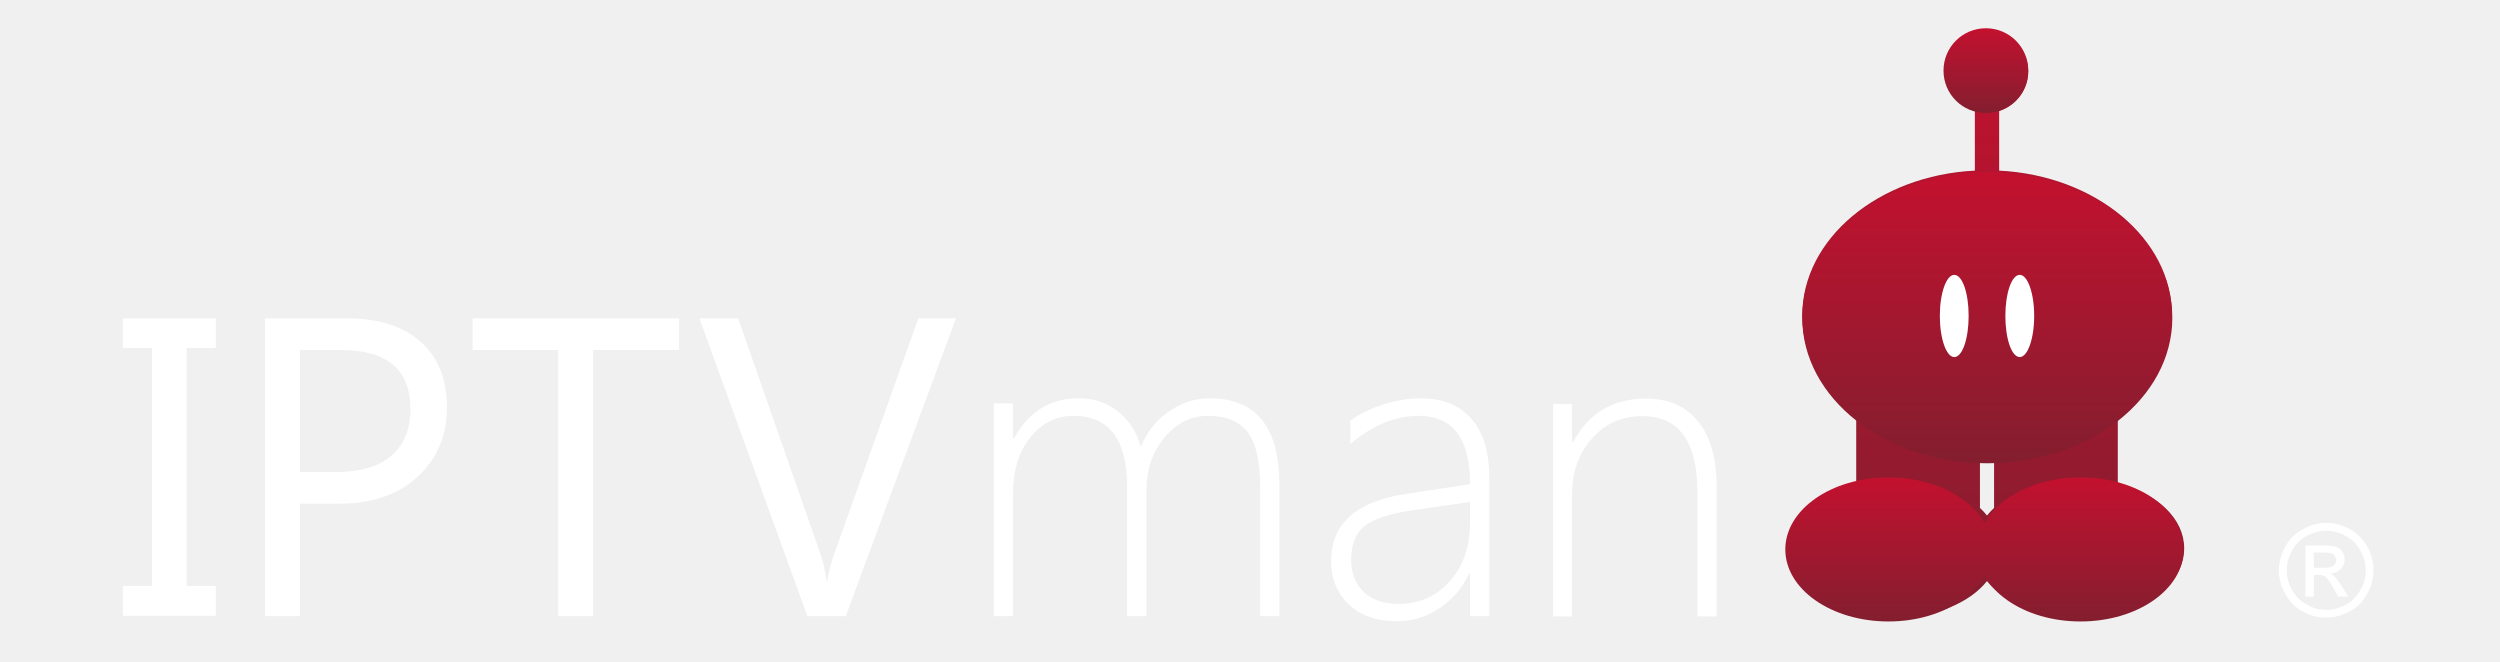
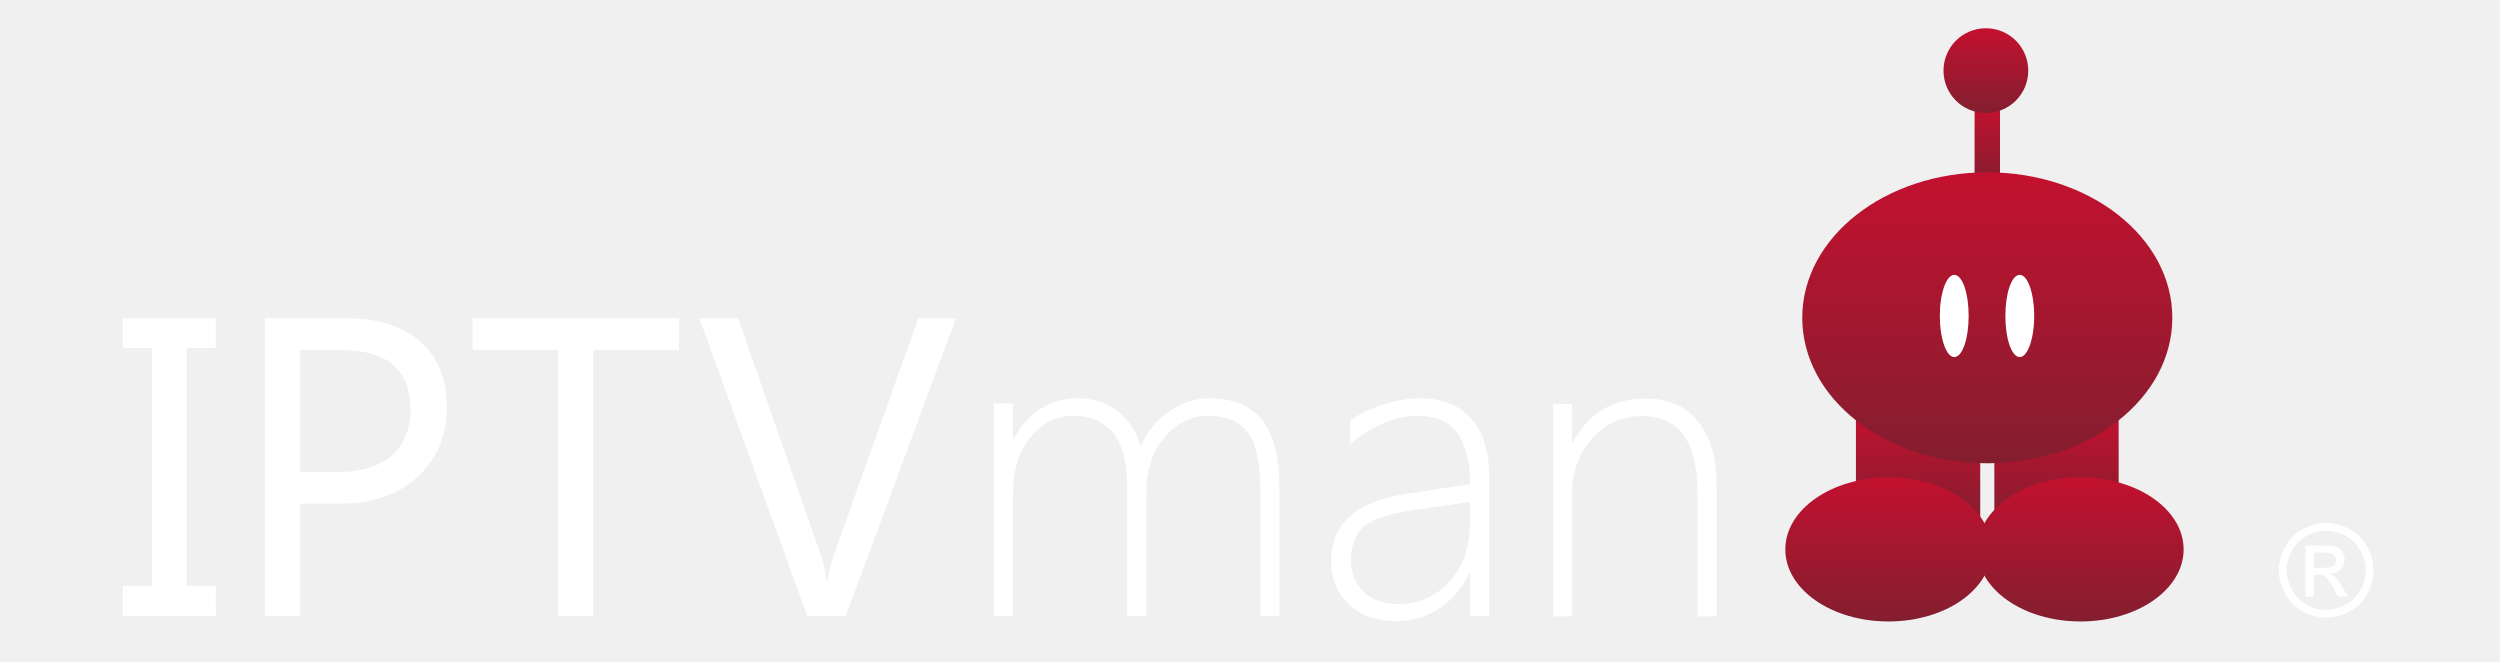
<svg xmlns="http://www.w3.org/2000/svg" version="1.2" viewBox="0 0 885 234" width="885" height="234">
  <defs>
-     <linearGradient id="g1" x2="1" gradientUnits="userSpaceOnUse" gradientTransform="matrix(0,-208,139.6,0,703.4,218.6)">
+     <linearGradient id="g1" x2="1" gradientUnits="userSpaceOnUse" gradientTransform="matrix(0,-39,44,0,679,185)">
      <stop offset="0" stop-color="#831e2f" />
      <stop offset="1" stop-color="#c3112f" />
    </linearGradient>
-     <linearGradient id="g2" x2="1" gradientUnits="userSpaceOnUse" gradientTransform="matrix(0,-103,131,0,703.5,164)">
+     <linearGradient id="g2" x2="1" gradientUnits="userSpaceOnUse" gradientTransform="matrix(0,-39,44,0,728,185)">
      <stop offset="0" stop-color="#831e2f" />
      <stop offset="1" stop-color="#c3112f" />
    </linearGradient>
-     <linearGradient id="g3" x2="1" gradientUnits="userSpaceOnUse" gradientTransform="matrix(0,-51,73,0,736.5,220)">
+     <linearGradient id="g3" x2="1" gradientUnits="userSpaceOnUse" gradientTransform="matrix(0,-27,9,0,703.5,65)">
      <stop offset="0" stop-color="#831e2f" />
      <stop offset="1" stop-color="#c3112f" />
    </linearGradient>
-     <linearGradient id="g4" x2="1" gradientUnits="userSpaceOnUse" gradientTransform="matrix(0,-51,73,0,668.5,220)">
+     <linearGradient id="g4" x2="1" gradientUnits="userSpaceOnUse" gradientTransform="matrix(0,-103,131,0,703.5,164)">
      <stop offset="0" stop-color="#831e2f" />
      <stop offset="1" stop-color="#c3112f" />
    </linearGradient>
-     <linearGradient id="g5" x2="1" gradientUnits="userSpaceOnUse" gradientTransform="matrix(0,-30,30,0,703,40)">
+     <linearGradient id="g5" x2="1" gradientUnits="userSpaceOnUse" gradientTransform="matrix(0,-51,73,0,736.5,220)">
+       <stop offset="0" stop-color="#831e2f" />
+       <stop offset="1" stop-color="#c3112f" />
+     </linearGradient>
+     <linearGradient id="g6" x2="1" gradientUnits="userSpaceOnUse" gradientTransform="matrix(0,-51,73,0,668.5,220)">
+       <stop offset="0" stop-color="#831e2f" />
+       <stop offset="1" stop-color="#c3112f" />
+     </linearGradient>
+     <linearGradient id="g7" x2="1" gradientUnits="userSpaceOnUse" gradientTransform="matrix(0,-30,30,0,703,40)">
      <stop offset="0" stop-color="#831e2f" />
      <stop offset="1" stop-color="#c3112f" />
    </linearGradient>
  </defs>
  <style>
		.s0 { fill: #ffffff } 
		.s1 { fill: url(#g1) } 
		.s2 { fill: url(#g2) } 
		.s3 { fill: url(#g3) } 
		.s4 { fill: url(#g4) } 
		.s5 { fill: url(#g5) } 
+ 		.s6 { fill: url(#g6) } 
+ 		.s7 { fill: url(#g7) } 
	</style>
  <g id="Layer 1">
    <g id="&lt;Group&gt;">
      <g id="&lt;Group&gt;">
        <path id="&lt;Compound Path&gt;" fill-rule="evenodd" class="s0" d="m829.1 207.7l2.2 3.5h-3.6l-1.6-2.9q-1.8-3.3-3-4.2c-0.5-0.4-1.3-0.6-2.3-0.6h-1.7v7.7h-3v-18.1h6.2c2.2 0 3.7 0.2 4.7 0.5q1 0.4 1.8 1.2c0.1 0.2 0.3 0.4 0.4 0.6 0.6 0.8 0.8 1.7 0.8 2.6q0 2-1.4 3.5c-0.9 0.9-2.2 1.5-3.7 1.6 0.6 0.3 1.1 0.6 1.5 1 0.8 0.7 1.6 1.9 2.7 3.6zm-3.1-7.4q1-0.8 1-2.1 0-0.7-0.5-1.3-0.4-0.7-1.2-1-0.8-0.3-2.9-0.3h-3.3v5.4h3.5c1.7 0 2.8-0.2 3.4-0.7z" />
        <path id="&lt;Compound Path&gt;" fill-rule="evenodd" class="s0" d="m831.8 216.4c-2.6 1.5-5.4 2.2-8.3 2.2q-4.4 0.1-8.4-2.2-0.8-0.4-1.6-1c-1.9-1.3-3.4-3.1-4.5-5.2-1.5-2.6-2.3-5.4-2.3-8.3 0-2.4 0.6-4.8 1.6-7.1q0.3-0.6 0.7-1.3c1.5-2.7 3.6-4.8 6.3-6.2q4-2.2 8.2-2.2c2.8 0 5.6 0.8 8.3 2.2 2.6 1.4 4.7 3.5 6.2 6.2 0.3 0.5 0.5 0.9 0.7 1.3q1.5 3.5 1.5 7.1 0 4.4-2.2 8.3c-1.1 2.1-2.6 3.9-4.5 5.2-0.6 0.4-1.1 0.7-1.7 1zm-1.3-2.4c2.2-1.2 3.9-2.9 5.1-5.2 1.3-2.2 1.9-4.5 1.9-6.9 0-2.4-0.7-4.8-1.9-7l-0.1-0.1q-1.8-3.3-5.1-5.1-3.4-1.8-6.9-1.8-3.5 0-6.9 1.8-3.3 1.8-5.2 5.1c0 0 0 0 0 0.1-1.3 2.2-1.9 4.6-1.9 7 0 2.4 0.6 4.7 1.9 6.9 1.2 2.3 2.9 4 5.2 5.2 1 0.6 2.1 1.1 3.2 1.4q1.8 0.5 3.7 0.5 1.9 0 3.7-0.5 1.6-0.5 3.3-1.4z" />
        <path id="IPTVman" fill-rule="evenodd" class="s0" d="m43.5 112.7h32.9v10.5h-10.3v84.2h10.3v10.6h-32.9v-10.6h10.3v-84.2h-10.3zm76.5 65.6h-13.8v39.8h-12.4v-105.4h29q16.9 0 26.1 8.3 9.3 8.2 9.3 23.2 0 15-10.3 24.5-10.3 9.6-27.9 9.6zm0.6-54.4h-14.4v43.2h12.9q12.8 0 19.5-5.8 6.7-5.9 6.7-16.5 0-20.9-24.7-20.9zm119.8-11.2v11.2h-30.4v94.2h-12.4v-94.2h-30.3v-11.2zm84.7 0h13.3l-39 105.4h-13.6l-38.2-105.4h13.7l29.2 83.6q1.4 4 2.1 9.3h0.3q0.6-4.4 2.4-9.5zm127.8 105.4h-6.8v-45.3q0-14.2-4.5-19.9-4.4-5.7-14-5.7-8.9 0-15.3 7.6-6.5 7.6-6.5 19.2v44.1h-6.8v-45.8q0-25.1-19.1-25.1-9.1 0-15.2 7.7-6.1 7.6-6.1 19.8v43.4h-6.8v-75.3h6.8v12.5h0.3q7.8-14.3 22.9-14.3 8.3 0 14.1 4.8 5.9 4.7 7.9 12.4 3.5-8.2 10.1-12.6 6.6-4.6 14.3-4.6 24.7 0 24.7 30.6zm74.3 0h-6.8v-15.1h-0.3q-3.6 7.7-10.5 12.3-6.8 4.6-15.2 4.6-10.7 0-17-6-6.2-6.1-6.2-15.2 0-19.7 26.1-23.8l23.1-3.5q0-24.2-18.2-24.2-12.4 0-24.2 10v-8.2q4.2-3.3 11.3-5.7 7.2-2.3 13.5-2.3 11.7 0 18 7.2 6.4 7.2 6.4 20.9zm-6.8-40.4l-20.7 3q-11.8 1.7-16.6 5.5-4.8 3.7-4.8 12.2 0 6.7 4.4 11.1 4.5 4.3 12.4 4.3 10.9 0 18.1-8 7.2-8.1 7.2-20.8zm87.3 40.5h-6.8v-43.8q0-27.1-19.5-27.1-10.9 0-17.9 8-7 7.9-7 19.7v43.2h-6.7v-75.2h6.7v13.6h0.3q8.3-15.5 25.8-15.5 12.1 0 18.6 8.2 6.5 8 6.5 23.1z" />
      </g>
      <g id="&lt;Group&gt;">
-         <path id="&lt;Compound Path&gt;" fill-rule="evenodd" class="s1" d="m773.2 194.1c0 13.7-16.3 24.5-37 24.5-14.4 0-26.6-5.1-32.8-12.9-6.2 7.8-18.4 12.9-32.8 12.9-20.7 0-37-10.8-37-24.5 0-10.4 9.3-19.3 23.5-22.9v-23.2c-12.2-9.6-19.1-22.7-19.1-36.3 0-27.2 27-49.6 61.1-51.3v-21.1c-6-1.9-10.3-7.5-10.3-14 0-8.1 6.5-14.7 14.6-14.7 8.1 0 14.6 6.6 14.6 14.7 0 6.5-4.3 12.1-10.3 14v21.1c34.1 1.7 61.2 24.1 61.2 51.3 0 13.6-7 26.7-19.2 36.3v23.2c14.2 3.6 23.5 12.5 23.5 22.9zm-67.3-31.1q-1.2 0.1-2.5 0.1-1.2 0-2.5-0.1v16.8q1.4 1.3 2.5 2.7 1.1-1.4 2.5-2.7z" />
-         <path id="Shape 1" class="s2" d="m703.5 164c-36.2 0-65.5-23-65.5-51.5 0-28.5 29.3-51.5 65.5-51.5 36.2 0 65.5 23 65.5 51.5 0 28.5-29.3 51.5-65.5 51.5z" />
-         <path id="Shape 1 copy" class="s3" d="m736.5 220c-20.2 0-36.5-11.4-36.5-25.5 0-14.1 16.3-25.5 36.5-25.5 20.2 0 36.5 11.4 36.5 25.5 0 14.1-16.3 25.5-36.5 25.5z" />
-         <path id="Shape 1 copy 2" class="s4" d="m668.5 220c-20.2 0-36.5-11.4-36.5-25.5 0-14.1 16.3-25.5 36.5-25.5 20.2 0 36.5 11.4 36.5 25.5 0 14.1-16.3 25.5-36.5 25.5z" />
+         <path id="Shape 3" class="s1" d="m657 146h44v39h-44z" />
+         <path id="Shape 3 copy" class="s2" d="m706 146h44v39h-44z" />
+         <path id="Shape 4" class="s3" d="m699 38h9v27h-9z" />
+         <path id="Shape 1" class="s4" d="m703.5 164c-36.2 0-65.5-23-65.5-51.5 0-28.5 29.3-51.5 65.5-51.5 36.2 0 65.5 23 65.5 51.5 0 28.5-29.3 51.5-65.5 51.5z" />
+         <path id="Shape 1 copy" class="s5" d="m736.5 220c-20.2 0-36.5-11.4-36.5-25.5 0-14.1 16.3-25.5 36.5-25.5 20.2 0 36.5 11.4 36.5 25.5 0 14.1-16.3 25.5-36.5 25.5z" />
+         <path id="Shape 1 copy 2" class="s6" d="m668.5 220c-20.2 0-36.5-11.4-36.5-25.5 0-14.1 16.3-25.5 36.5-25.5 20.2 0 36.5 11.4 36.5 25.5 0 14.1-16.3 25.5-36.5 25.5z" />
        <path id="&lt;Path&gt;" class="s0" d="m691.8 126.4c-2.8 0-5.1-6.5-5.1-14.6 0-8 2.3-14.5 5.1-14.5 2.9 0 5.1 6.5 5.1 14.5 0 8.1-2.2 14.6-5.1 14.6zm23.2 0c-2.9 0-5.1-6.5-5.1-14.6 0-8 2.2-14.5 5.1-14.5 2.8 0 5.1 6.5 5.1 14.5 0 8.1-2.3 14.6-5.1 14.6z" />
-         <path id="Shape 2" class="s5" d="m703 40c-8.3 0-15-6.7-15-15 0-8.3 6.7-15 15-15 8.3 0 15 6.7 15 15 0 8.3-6.7 15-15 15z" />
+         <path id="Shape 2" class="s7" d="m703 40c-8.3 0-15-6.7-15-15 0-8.3 6.7-15 15-15 8.3 0 15 6.7 15 15 0 8.3-6.7 15-15 15z" />
      </g>
    </g>
  </g>
</svg>
